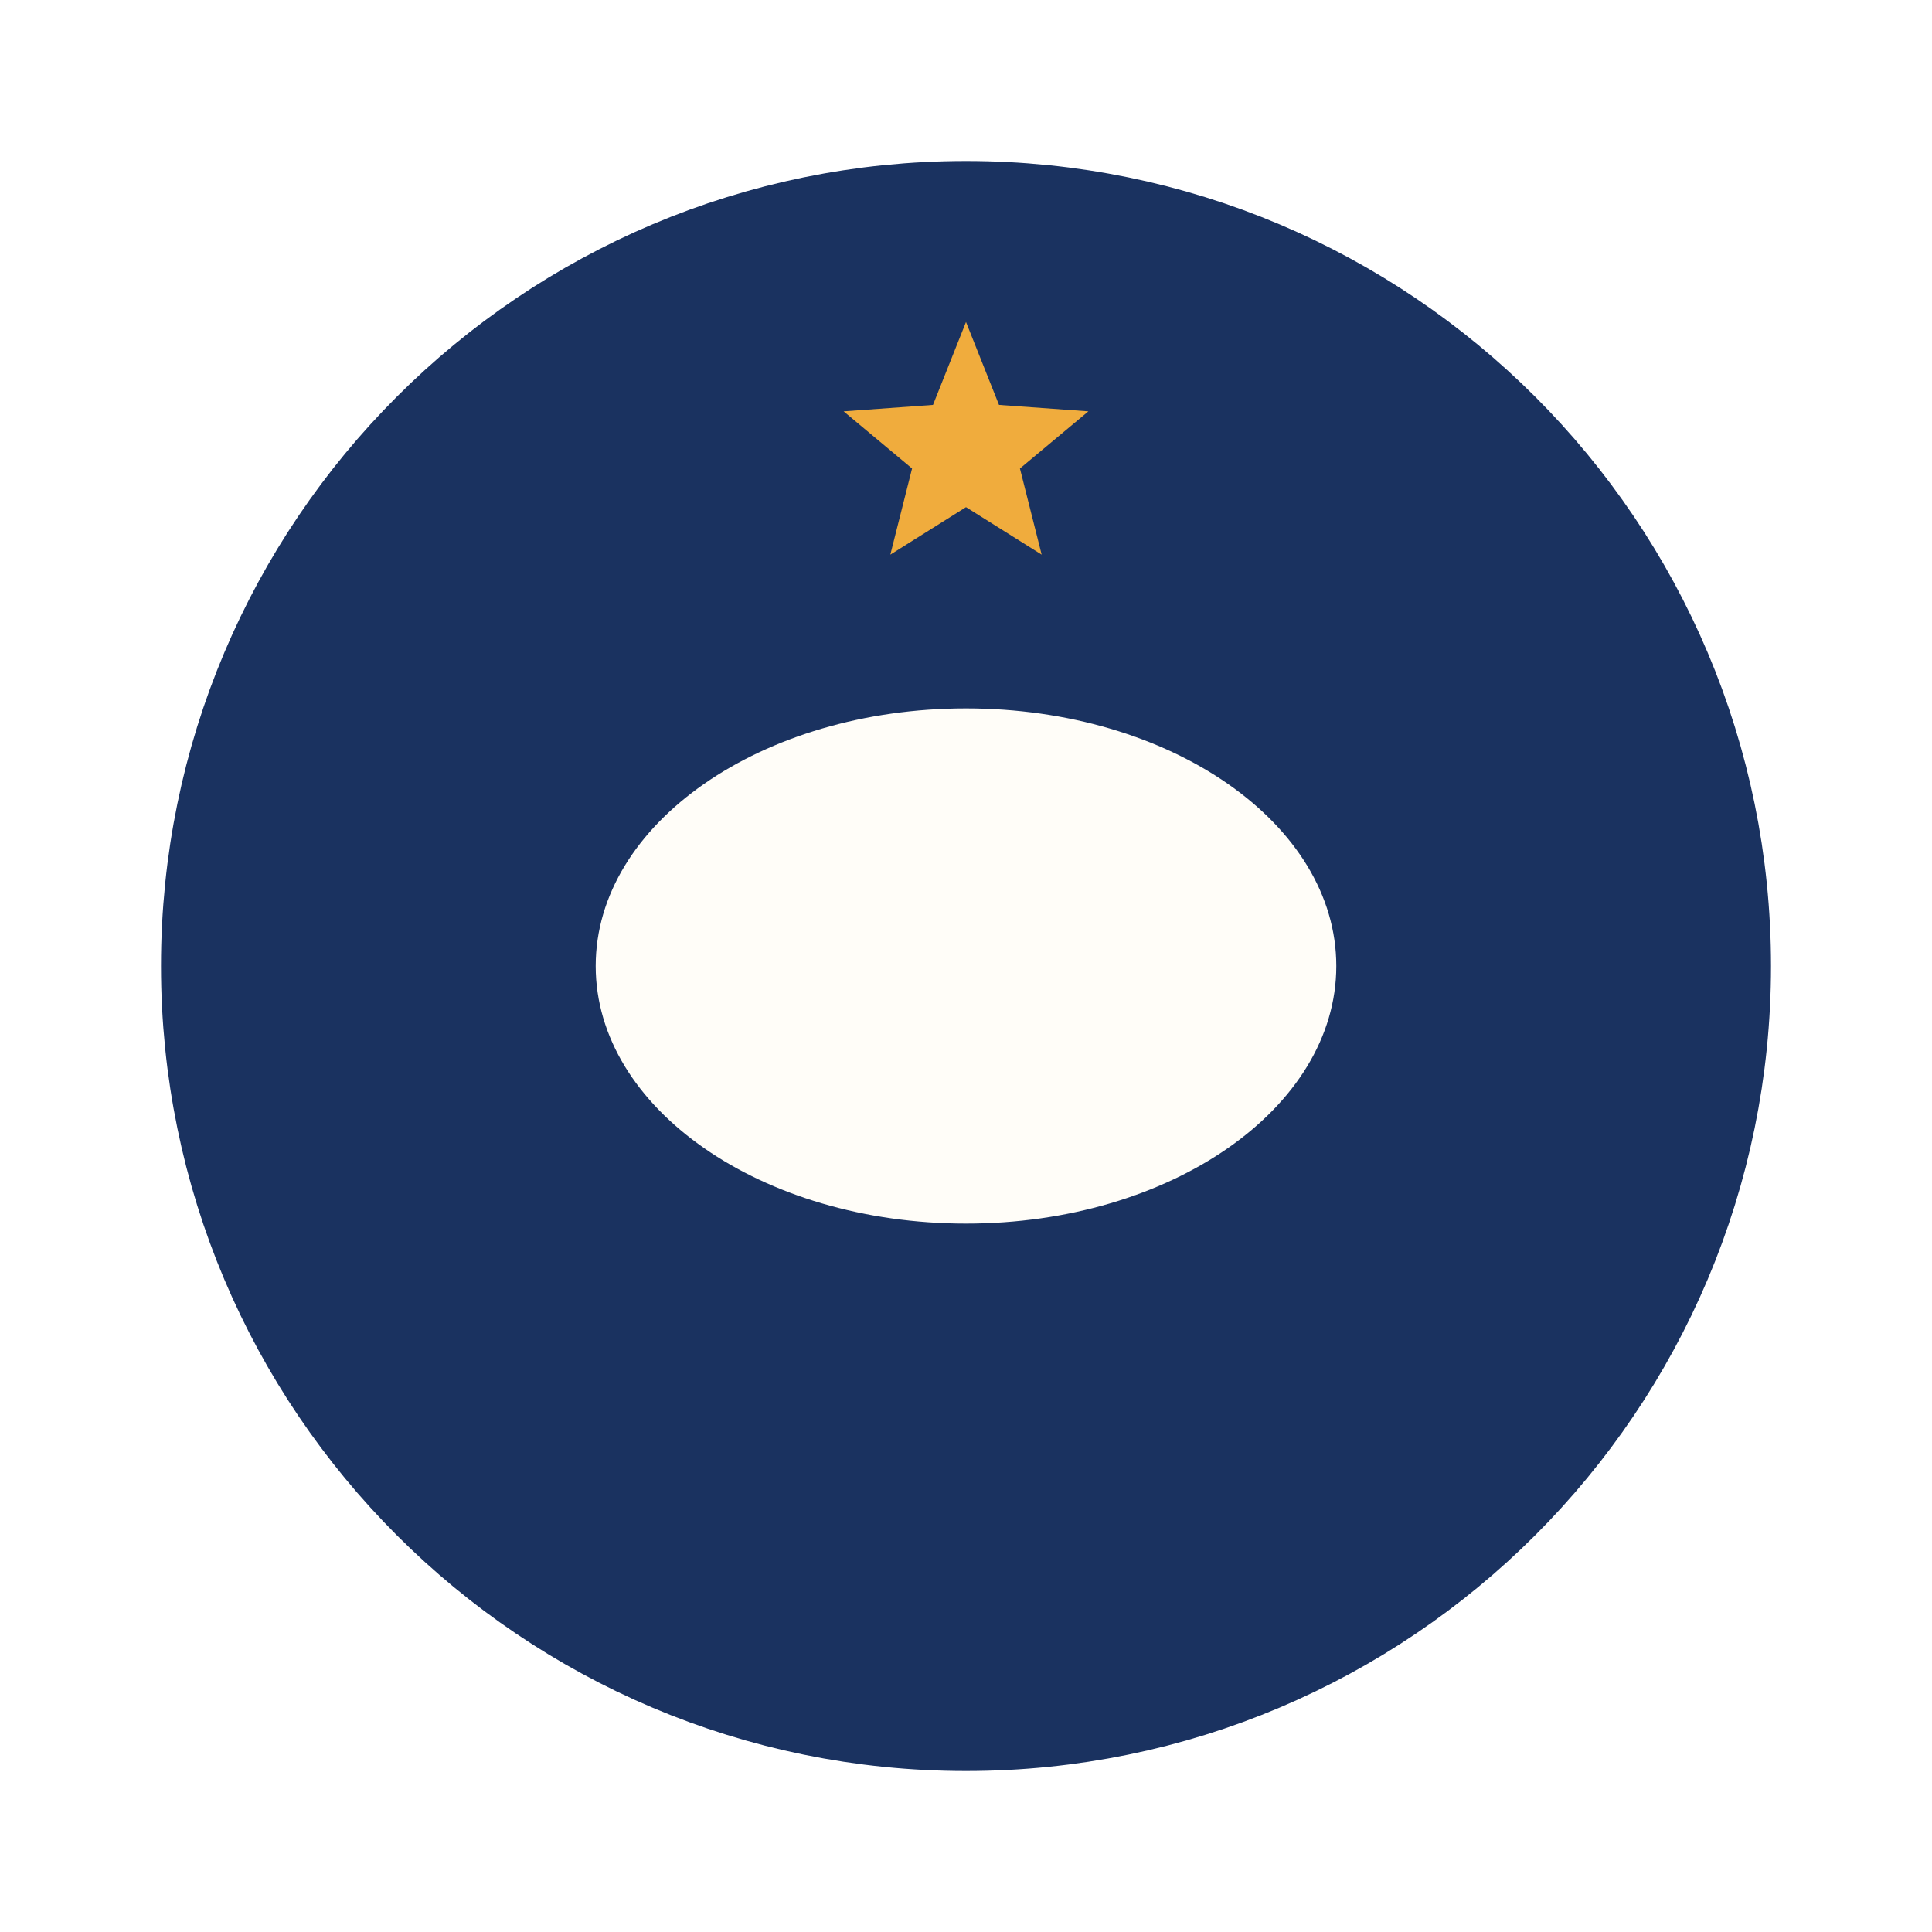
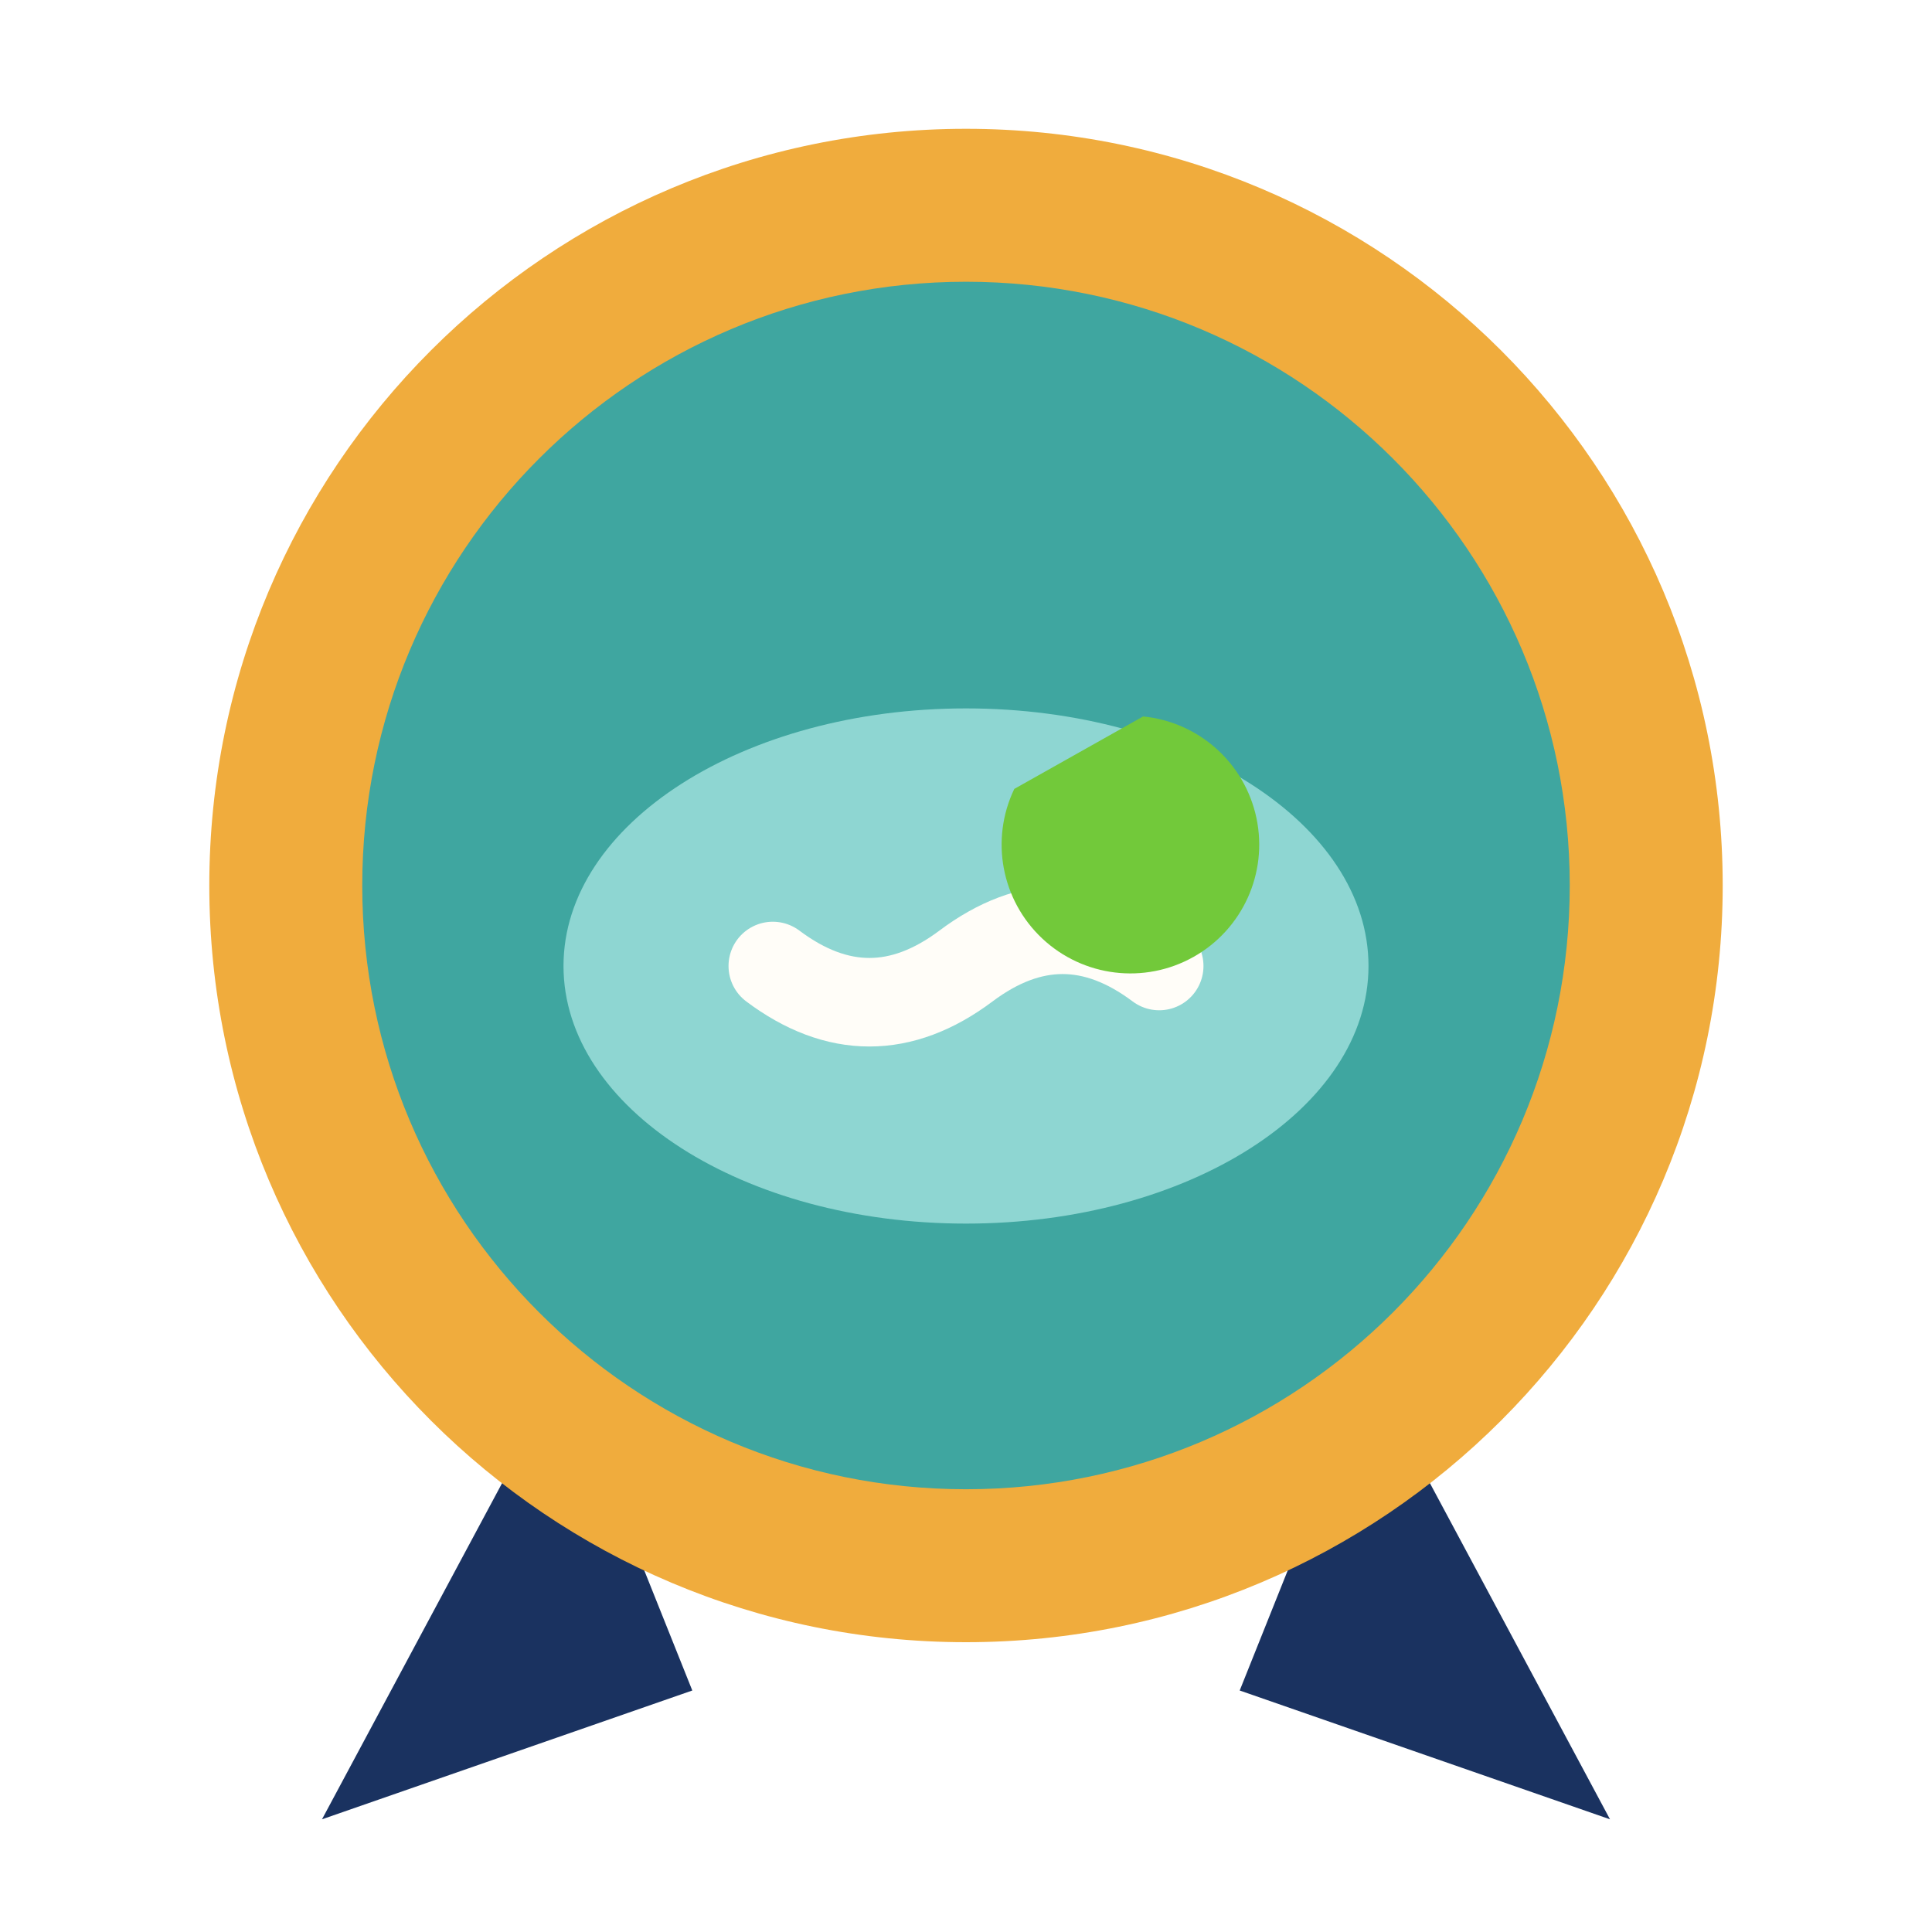
- <svg xmlns="http://www.w3.org/2000/svg" viewBox="0 0 24 24" fill="none" stroke="#1A3260" stroke-width="2" stroke-linecap="round" stroke-linejoin="round">
-   <circle cx="12" cy="12" r="9" fill="#1A3260" />
-   <ellipse cx="12" cy="12" rx="4.6" ry="3.2" fill="#FFFDF8" stroke="none" />
-   <path d="M12.00 4.00 L12.41 5.03 L13.52 5.11 L12.67 5.82 L12.94 6.89 L12.00 6.30 L11.06 6.89 L11.33 5.82 L10.48 5.11 L11.59 5.03 Z" fill="#F0AC3D" stroke="none" />
+ <svg xmlns="http://www.w3.org/2000/svg" viewBox="0 0 24 24">
+   <path d="M7 17L4 22.6L8.6 21Z" fill="#1A3260" />
+   <path d="M17 17L20 22.6L15.4 21Z" fill="#1A3260" />
+   <circle cx="12" cy="11" r="9.4" fill="#F0AC3D" />
+   <circle cx="12" cy="11" r="7.5" fill="#3FA6A0" />
+   <ellipse cx="12" cy="12" rx="5" ry="3.2" fill="#8ED6D2" />
+   <path d="M9.6 12c.8.6 1.6.6 2.4 0s1.6-.6 2.4 0" stroke="#FFFDF8" stroke-width="1.1" stroke-linecap="round" fill="none" />
+   <path d="M12.6 9.8L14.2 8.9A1.6 1.6 0 1 1 12.6 9.8Z" fill="#72C93A" />
</svg>
